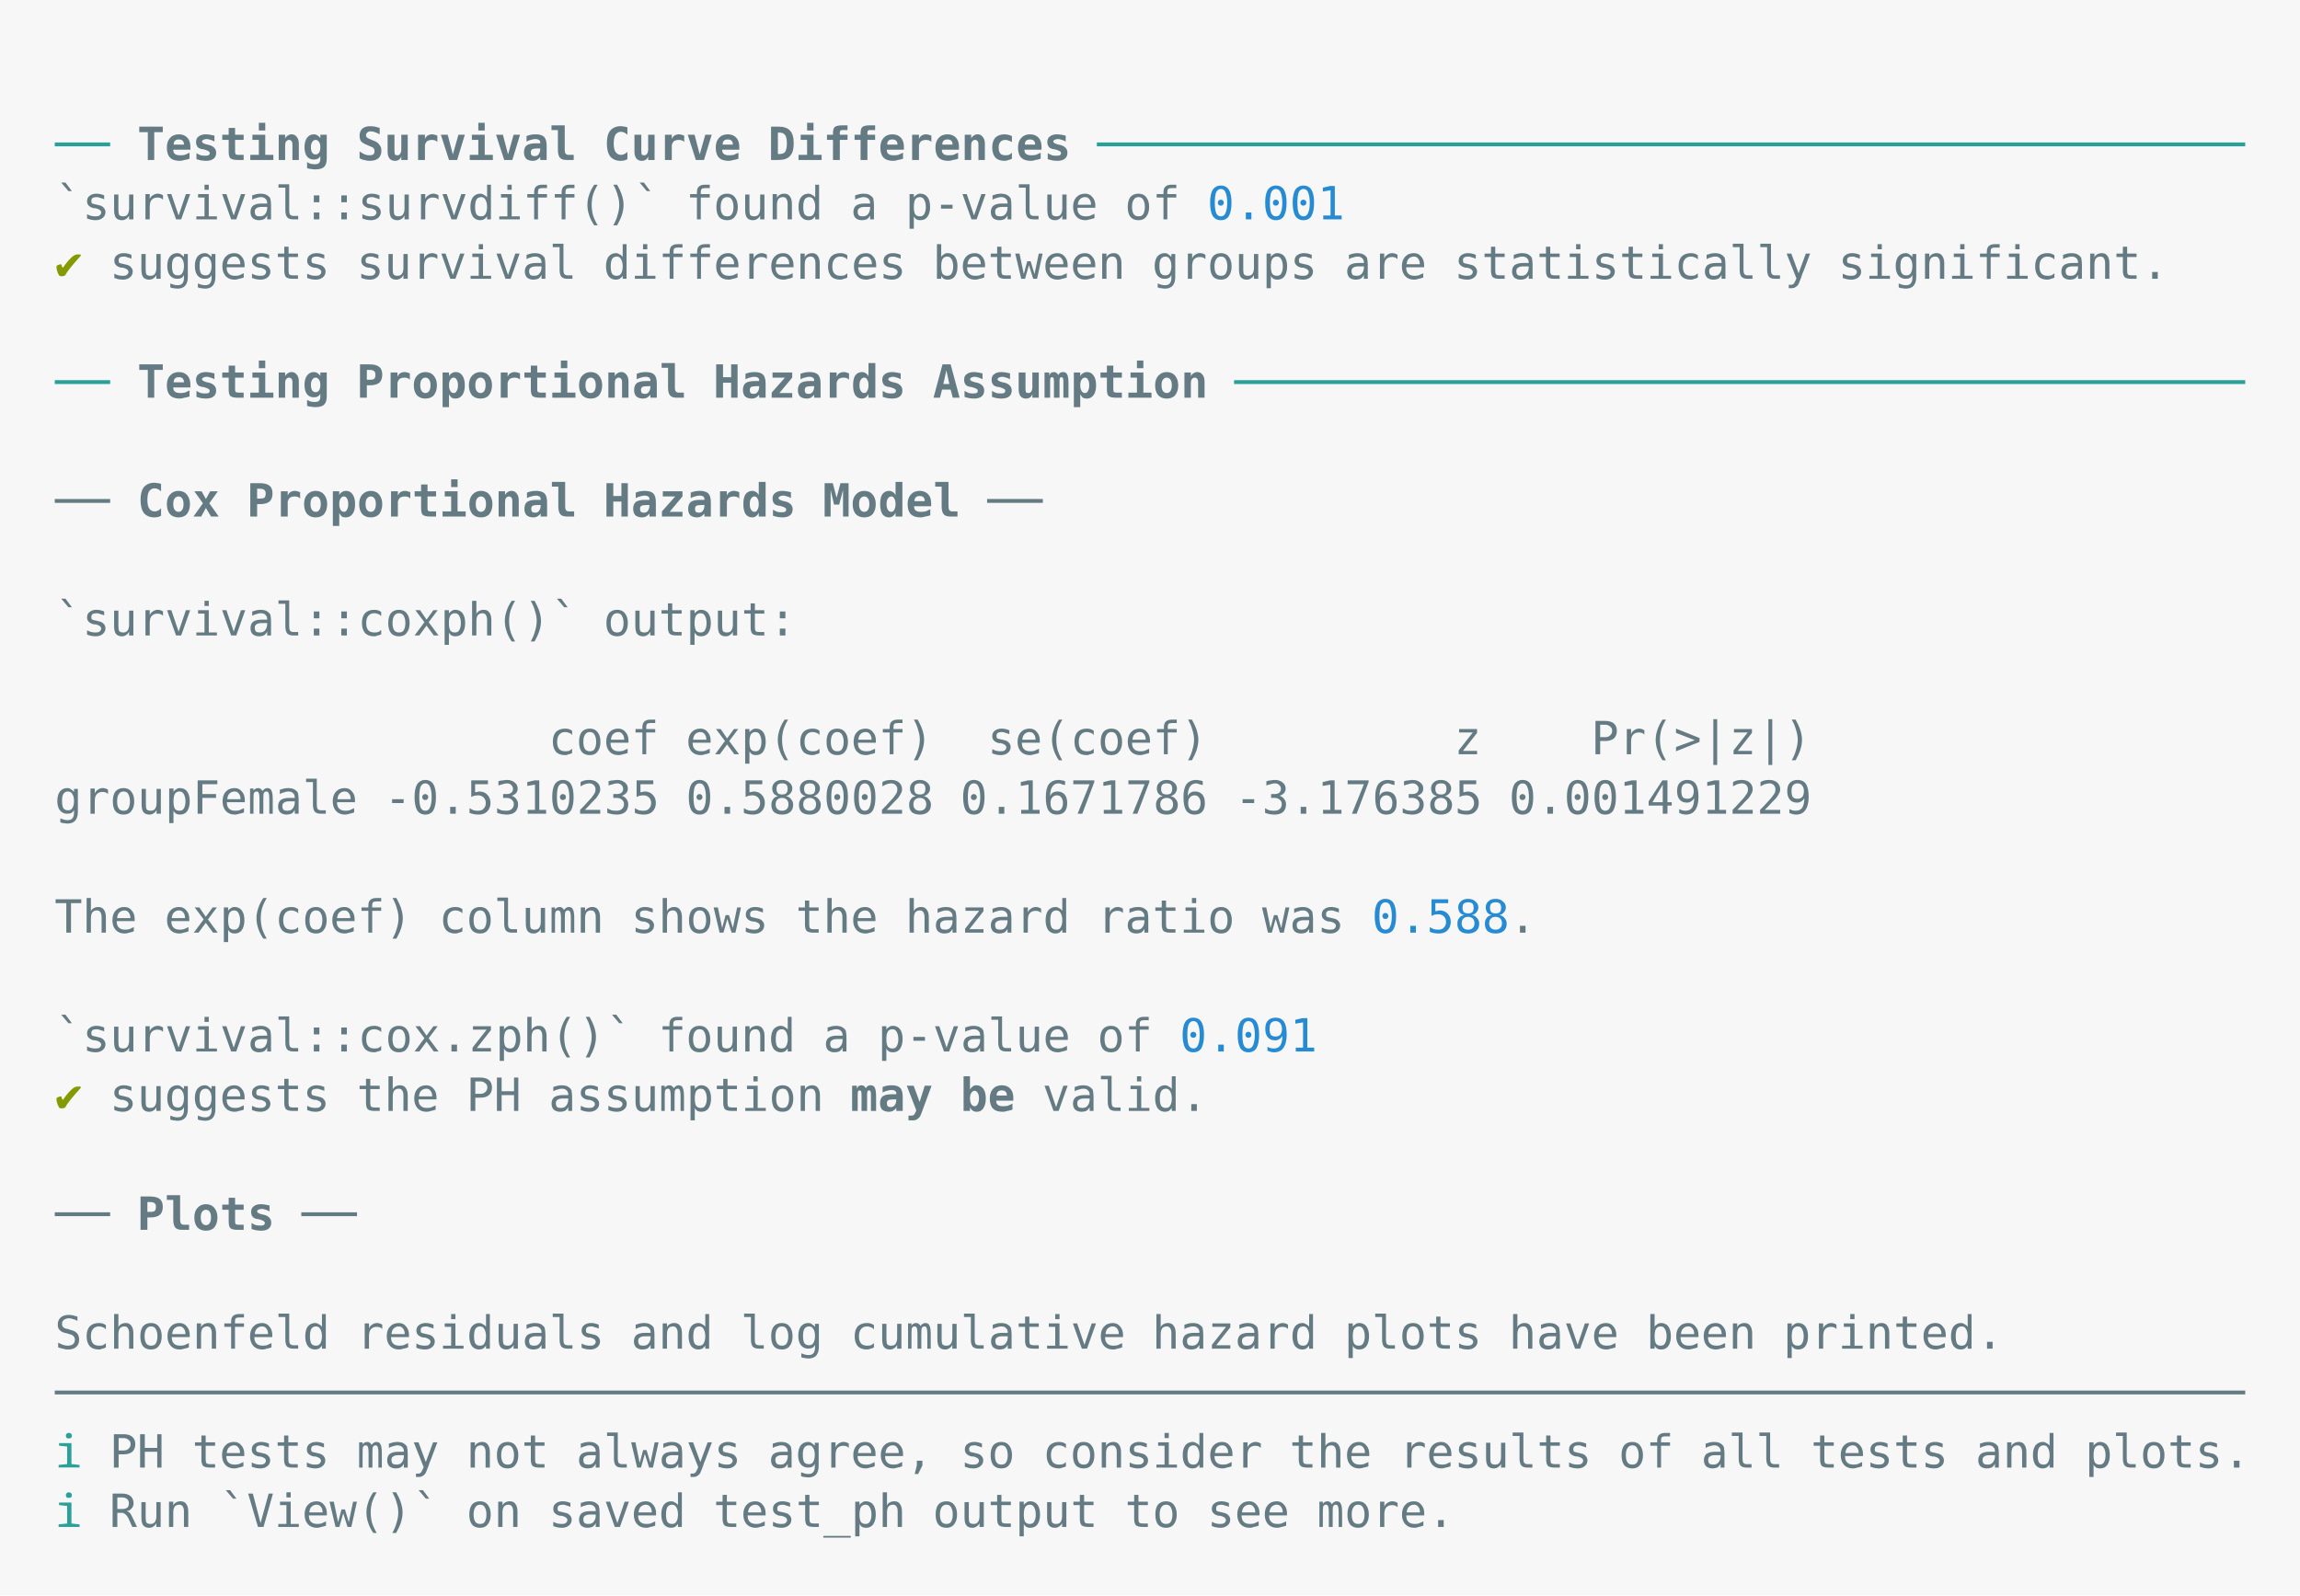
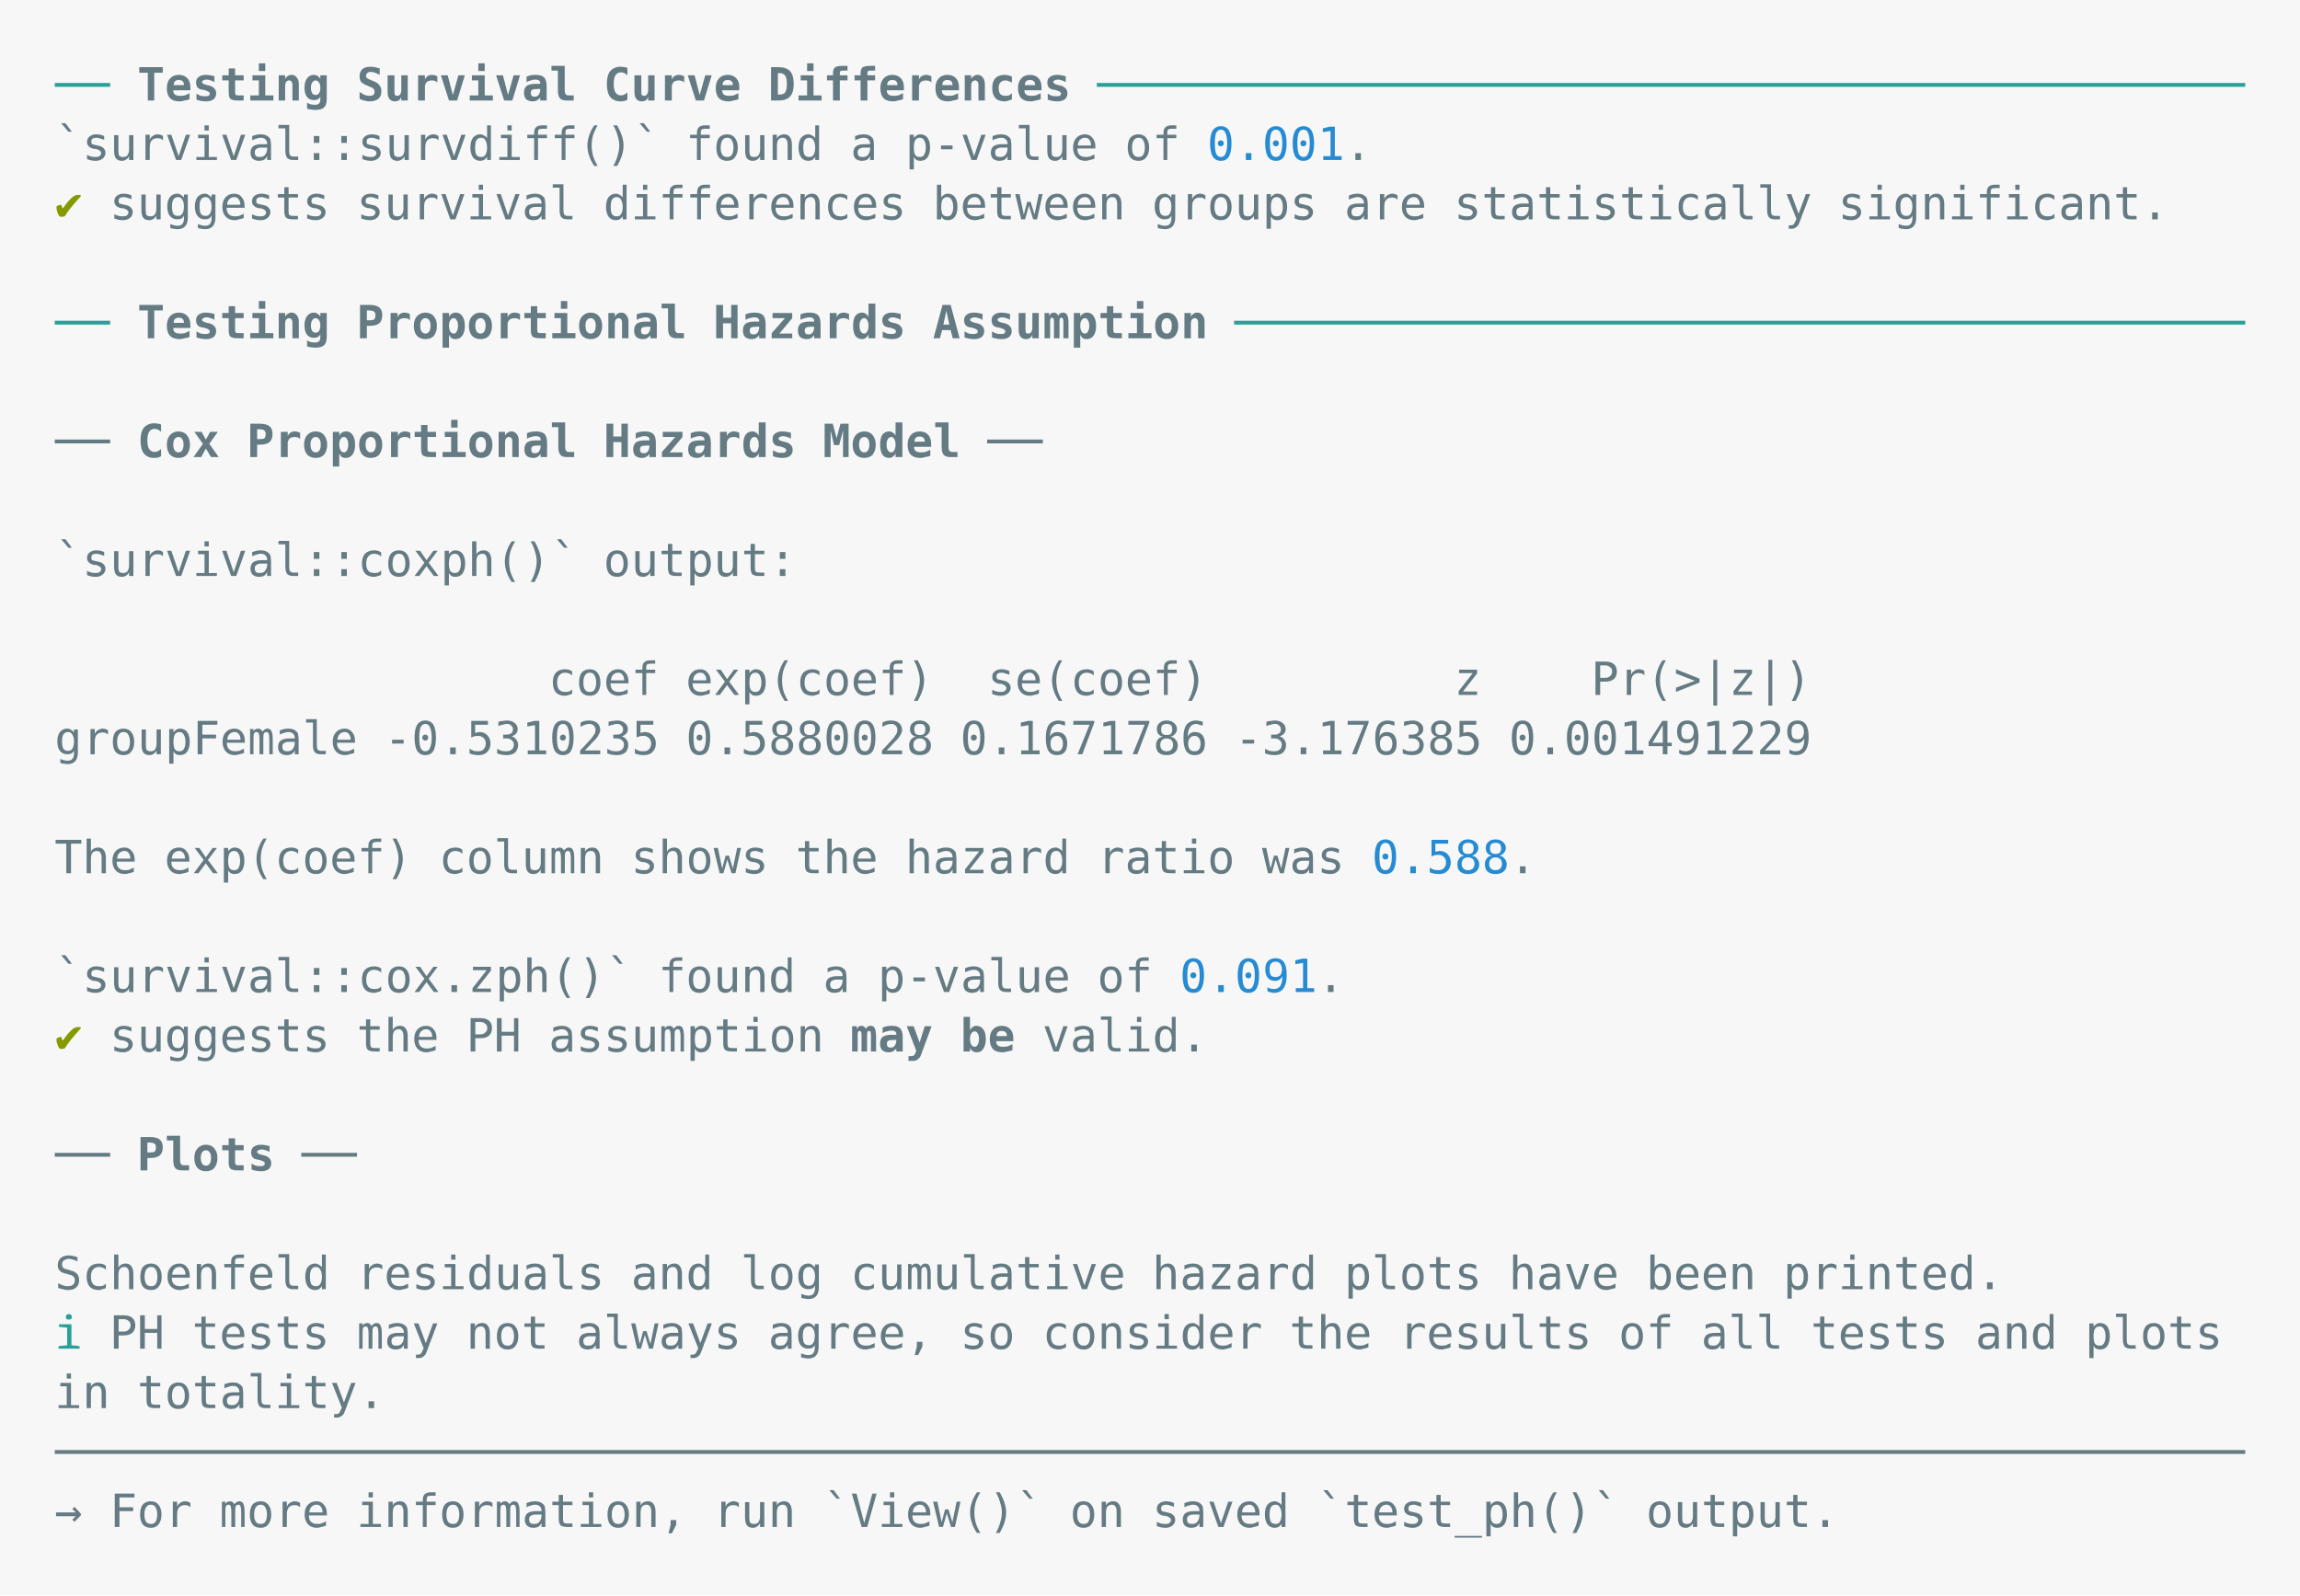
<svg xmlns="http://www.w3.org/2000/svg" xmlns:xlink="http://www.w3.org/1999/xlink" width="840" height="582.75">
  <rect width="840" height="582.75" rx="0" ry="0" class="a" />
  <svg height="542.75" viewBox="0 0 80 54.275" width="800" x="20" y="20">
    <style>.a{fill:rgb(247,247,247)}.b{font-family:'Fira Code',Monaco,Consolas,Menlo,'Bitstream Vera Sans Mono','Powerline Symbols',monospace}.c{fill:transparent}.d{fill:rgb(42,161,152);white-space:pre}.e{fill:rgb(101,123,131);font-weight:bold;white-space:pre}.f{fill:rgb(101,123,131);white-space:pre}.g{fill:rgb(38,139,210);white-space:pre}.h{fill:rgb(133,153,0);white-space:pre}</style>
    <g font-family="'Fira Code',Monaco,Consolas,Menlo,'Bitstream Vera Sans Mono','Powerline Symbols',monospace" font-size="1.67" class="b">
      <defs>
        <symbol id="a">
          <rect height="25" width="80" x="0" y="0" class="c" />
        </symbol>
      </defs>
      <rect height="54.275" width="80" class="a" />
      <svg x="0" y="0" width="80">
        <svg x="0">
          <use xlink:href="#a" />
-           <text font-size="1.67" x="0" y="3.841" class="d">──</text>
-           <text font-size="1.67" x="3.006" y="3.841" class="e">Testing</text>
-           <text font-size="1.67" x="11.022" y="3.841" class="e">Survival</text>
-           <text font-size="1.67" x="20.04" y="3.841" class="e">Curve</text>
-           <text font-size="1.67" x="26.052" y="3.841" class="e">Differences</text>
-           <text font-size="1.67" x="38.076" y="3.841" class="d">──────────────────────────────────────────</text>
-           <text font-size="1.67" x="0" y="6.012" class="f">`survival::survdiff()`</text>
-           <text font-size="1.67" x="23.046" y="6.012" class="f">found</text>
-           <text font-size="1.67" x="29.058" y="6.012" class="f">a</text>
-           <text font-size="1.67" x="31.062" y="6.012" class="f">p-value</text>
-           <text font-size="1.67" x="39.078" y="6.012" class="f">of</text>
-           <text font-size="1.67" x="42.084" y="6.012" class="g">0.001</text>
-           <text font-size="1.67" x="0" y="8.183" class="h">✔</text>
-           <text font-size="1.67" x="2.004" y="8.183" class="f">suggests</text>
-           <text font-size="1.67" x="11.022" y="8.183" class="f">survival</text>
-           <text font-size="1.67" x="20.04" y="8.183" class="f">differences</text>
-           <text font-size="1.67" x="32.064" y="8.183" class="f">between</text>
-           <text font-size="1.67" x="40.08" y="8.183" class="f">groups</text>
-           <text font-size="1.67" x="47.094" y="8.183" class="f">are</text>
-           <text font-size="1.67" x="51.102" y="8.183" class="f">statistically</text>
-           <text font-size="1.67" x="65.13" y="8.183" class="f">significant.</text>
-           <text font-size="1.67" x="0" y="12.525" class="d">──</text>
-           <text font-size="1.67" x="3.006" y="12.525" class="e">Testing</text>
-           <text font-size="1.67" x="11.022" y="12.525" class="e">Proportional</text>
-           <text font-size="1.67" x="24.048" y="12.525" class="e">Hazards</text>
-           <text font-size="1.67" x="32.064" y="12.525" class="e">Assumption</text>
-           <text font-size="1.67" x="43.086" y="12.525" class="d">─────────────────────────────────────</text>
-           <text font-size="1.67" x="0" y="16.867" class="f">──</text>
-           <text font-size="1.67" x="3.006" y="16.867" class="e">Cox</text>
-           <text font-size="1.67" x="7.014" y="16.867" class="e">Proportional</text>
-           <text font-size="1.67" x="20.04" y="16.867" class="e">Hazards</text>
-           <text font-size="1.67" x="28.056" y="16.867" class="e">Model</text>
-           <text font-size="1.67" x="34.068" y="16.867" class="f">──</text>
-           <text font-size="1.67" x="0" y="21.209" class="f">`survival::coxph()`</text>
-           <text font-size="1.67" x="20.04" y="21.209" class="f">output:</text>
-           <text font-size="1.67" x="18.036" y="25.551" class="f">coef</text>
-           <text font-size="1.67" x="23.046" y="25.551" class="f">exp(coef)</text>
-           <text font-size="1.67" x="34.068" y="25.551" class="f">se(coef)</text>
-           <text font-size="1.67" x="51.102" y="25.551" class="f">z</text>
-           <text font-size="1.67" x="56.112" y="25.551" class="f">Pr(&gt;|z|)</text>
-           <text font-size="1.67" x="0" y="27.722" class="f">groupFemale</text>
-           <text font-size="1.67" x="12.024" y="27.722" class="f">-0.5310235</text>
-           <text font-size="1.67" x="23.046" y="27.722" class="f">0.5880028</text>
-           <text font-size="1.67" x="33.066" y="27.722" class="f">0.1671786</text>
-           <text font-size="1.67" x="43.086" y="27.722" class="f">-3.176385</text>
-           <text font-size="1.67" x="53.106" y="27.722" class="f">0.001491229</text>
-           <text font-size="1.67" x="0" y="32.064" class="f">The</text>
-           <text font-size="1.67" x="4.008" y="32.064" class="f">exp(coef)</text>
-           <text font-size="1.67" x="14.028" y="32.064" class="f">column</text>
-           <text font-size="1.67" x="21.042" y="32.064" class="f">shows</text>
-           <text font-size="1.67" x="27.054" y="32.064" class="f">the</text>
-           <text font-size="1.67" x="31.062" y="32.064" class="f">hazard</text>
-           <text font-size="1.67" x="38.076" y="32.064" class="f">ratio</text>
-           <text font-size="1.67" x="44.088" y="32.064" class="f">was</text>
-           <text font-size="1.67" x="48.096" y="32.064" class="g">0.588</text>
-           <text font-size="1.67" x="53.106" y="32.064" class="f">.</text>
-           <text font-size="1.67" x="0" y="36.406" class="f">`survival::cox.zph()`</text>
-           <text font-size="1.67" x="22.044" y="36.406" class="f">found</text>
-           <text font-size="1.67" x="28.056" y="36.406" class="f">a</text>
-           <text font-size="1.67" x="30.06" y="36.406" class="f">p-value</text>
-           <text font-size="1.67" x="38.076" y="36.406" class="f">of</text>
-           <text font-size="1.67" x="41.082" y="36.406" class="g">0.091</text>
-           <text font-size="1.67" x="0" y="38.577" class="h">✔</text>
-           <text font-size="1.67" x="2.004" y="38.577" class="f">suggests</text>
-           <text font-size="1.67" x="11.022" y="38.577" class="f">the</text>
-           <text font-size="1.67" x="15.03" y="38.577" class="f">PH</text>
-           <text font-size="1.67" x="18.036" y="38.577" class="f">assumption</text>
-           <text font-size="1.67" x="29.058" y="38.577" class="e">may</text>
-           <text font-size="1.67" x="33.066" y="38.577" class="e">be</text>
-           <text font-size="1.67" x="36.072" y="38.577" class="f">valid.</text>
-           <text font-size="1.67" x="0" y="42.919" class="f">──</text>
-           <text font-size="1.67" x="3.006" y="42.919" class="e">Plots</text>
-           <text font-size="1.67" x="9.018" y="42.919" class="f">──</text>
-           <text font-size="1.67" x="0" y="47.261" class="f">Schoenfeld</text>
-           <text font-size="1.67" x="11.022" y="47.261" class="f">residuals</text>
-           <text font-size="1.67" x="21.042" y="47.261" class="f">and</text>
-           <text font-size="1.67" x="25.05" y="47.261" class="f">log</text>
-           <text font-size="1.67" x="29.058" y="47.261" class="f">cumulative</text>
-           <text font-size="1.67" x="40.08" y="47.261" class="f">hazard</text>
-           <text font-size="1.67" x="47.094" y="47.261" class="f">plots</text>
-           <text font-size="1.67" x="53.106" y="47.261" class="f">have</text>
-           <text font-size="1.67" x="58.116" y="47.261" class="f">been</text>
-           <text font-size="1.67" x="63.126" y="47.261" class="f">printed.</text>
-           <text font-size="1.67" x="0" y="49.432" class="f">────────────────────────────────────────────────────────────────────────────────</text>
-           <text font-size="1.67" x="0" y="51.603" class="d">ℹ</text>
-           <text font-size="1.67" x="2.004" y="51.603" class="f">PH</text>
-           <text font-size="1.67" x="5.01" y="51.603" class="f">tests</text>
-           <text font-size="1.67" x="11.022" y="51.603" class="f">may</text>
-           <text font-size="1.67" x="15.03" y="51.603" class="f">not</text>
-           <text font-size="1.67" x="19.038" y="51.603" class="f">always</text>
-           <text font-size="1.67" x="26.052" y="51.603" class="f">agree,</text>
-           <text font-size="1.67" x="33.066" y="51.603" class="f">so</text>
-           <text font-size="1.67" x="36.072" y="51.603" class="f">consider</text>
-           <text font-size="1.67" x="45.09" y="51.603" class="f">the</text>
-           <text font-size="1.67" x="49.098" y="51.603" class="f">results</text>
-           <text font-size="1.67" x="57.114" y="51.603" class="f">of</text>
-           <text font-size="1.67" x="60.12" y="51.603" class="f">all</text>
-           <text font-size="1.67" x="64.128" y="51.603" class="f">tests</text>
-           <text font-size="1.67" x="70.14" y="51.603" class="f">and</text>
-           <text font-size="1.67" x="74.148" y="51.603" class="f">plots.</text>
-           <text font-size="1.67" x="0" y="53.774" class="d">ℹ</text>
-           <text font-size="1.67" x="2.004" y="53.774" class="f">Run</text>
-           <text font-size="1.67" x="6.012" y="53.774" class="f">`View()`</text>
-           <text font-size="1.67" x="15.03" y="53.774" class="f">on</text>
-           <text font-size="1.67" x="18.036" y="53.774" class="f">saved</text>
-           <text font-size="1.67" x="24.048" y="53.774" class="f">test_ph</text>
-           <text font-size="1.67" x="32.064" y="53.774" class="f">output</text>
-           <text font-size="1.67" x="39.078" y="53.774" class="f">to</text>
-           <text font-size="1.67" x="42.084" y="53.774" class="f">see</text>
-           <text font-size="1.67" x="46.092" y="53.774" class="f">more.</text>
+           <text font-size="1.67" x="0" y="1.67" class="d">──</text>
+           <text font-size="1.67" x="3.006" y="1.67" class="e">Testing</text>
+           <text font-size="1.67" x="11.022" y="1.67" class="e">Survival</text>
+           <text font-size="1.67" x="20.04" y="1.67" class="e">Curve</text>
+           <text font-size="1.67" x="26.052" y="1.67" class="e">Differences</text>
+           <text font-size="1.67" x="38.076" y="1.67" class="d">──────────────────────────────────────────</text>
+           <text font-size="1.67" x="0" y="3.841" class="f">`survival::survdiff()`</text>
+           <text font-size="1.67" x="23.046" y="3.841" class="f">found</text>
+           <text font-size="1.67" x="29.058" y="3.841" class="f">a</text>
+           <text font-size="1.67" x="31.062" y="3.841" class="f">p-value</text>
+           <text font-size="1.67" x="39.078" y="3.841" class="f">of</text>
+           <text font-size="1.67" x="42.084" y="3.841" class="g">0.001</text>
+           <text font-size="1.67" x="47.094" y="3.841" class="f">.</text>
+           <text font-size="1.67" x="0" y="6.012" class="h">✔</text>
+           <text font-size="1.67" x="2.004" y="6.012" class="f">suggests</text>
+           <text font-size="1.67" x="11.022" y="6.012" class="f">survival</text>
+           <text font-size="1.67" x="20.04" y="6.012" class="f">differences</text>
+           <text font-size="1.67" x="32.064" y="6.012" class="f">between</text>
+           <text font-size="1.67" x="40.08" y="6.012" class="f">groups</text>
+           <text font-size="1.67" x="47.094" y="6.012" class="f">are</text>
+           <text font-size="1.67" x="51.102" y="6.012" class="f">statistically</text>
+           <text font-size="1.67" x="65.13" y="6.012" class="f">significant.</text>
+           <text font-size="1.67" x="0" y="10.354" class="d">──</text>
+           <text font-size="1.67" x="3.006" y="10.354" class="e">Testing</text>
+           <text font-size="1.67" x="11.022" y="10.354" class="e">Proportional</text>
+           <text font-size="1.67" x="24.048" y="10.354" class="e">Hazards</text>
+           <text font-size="1.67" x="32.064" y="10.354" class="e">Assumption</text>
+           <text font-size="1.67" x="43.086" y="10.354" class="d">─────────────────────────────────────</text>
+           <text font-size="1.67" x="0" y="14.696" class="f">──</text>
+           <text font-size="1.67" x="3.006" y="14.696" class="e">Cox</text>
+           <text font-size="1.67" x="7.014" y="14.696" class="e">Proportional</text>
+           <text font-size="1.67" x="20.04" y="14.696" class="e">Hazards</text>
+           <text font-size="1.67" x="28.056" y="14.696" class="e">Model</text>
+           <text font-size="1.67" x="34.068" y="14.696" class="f">──</text>
+           <text font-size="1.67" x="0" y="19.038" class="f">`survival::coxph()`</text>
+           <text font-size="1.67" x="20.04" y="19.038" class="f">output:</text>
+           <text font-size="1.67" x="18.036" y="23.38" class="f">coef</text>
+           <text font-size="1.67" x="23.046" y="23.38" class="f">exp(coef)</text>
+           <text font-size="1.67" x="34.068" y="23.38" class="f">se(coef)</text>
+           <text font-size="1.67" x="51.102" y="23.38" class="f">z</text>
+           <text font-size="1.67" x="56.112" y="23.38" class="f">Pr(&gt;|z|)</text>
+           <text font-size="1.67" x="0" y="25.551" class="f">groupFemale</text>
+           <text font-size="1.67" x="12.024" y="25.551" class="f">-0.5310235</text>
+           <text font-size="1.67" x="23.046" y="25.551" class="f">0.5880028</text>
+           <text font-size="1.67" x="33.066" y="25.551" class="f">0.1671786</text>
+           <text font-size="1.67" x="43.086" y="25.551" class="f">-3.176385</text>
+           <text font-size="1.67" x="53.106" y="25.551" class="f">0.001491229</text>
+           <text font-size="1.67" x="0" y="29.893" class="f">The</text>
+           <text font-size="1.67" x="4.008" y="29.893" class="f">exp(coef)</text>
+           <text font-size="1.67" x="14.028" y="29.893" class="f">column</text>
+           <text font-size="1.67" x="21.042" y="29.893" class="f">shows</text>
+           <text font-size="1.67" x="27.054" y="29.893" class="f">the</text>
+           <text font-size="1.67" x="31.062" y="29.893" class="f">hazard</text>
+           <text font-size="1.67" x="38.076" y="29.893" class="f">ratio</text>
+           <text font-size="1.67" x="44.088" y="29.893" class="f">was</text>
+           <text font-size="1.67" x="48.096" y="29.893" class="g">0.588</text>
+           <text font-size="1.67" x="53.106" y="29.893" class="f">.</text>
+           <text font-size="1.67" x="0" y="34.235" class="f">`survival::cox.zph()`</text>
+           <text font-size="1.67" x="22.044" y="34.235" class="f">found</text>
+           <text font-size="1.67" x="28.056" y="34.235" class="f">a</text>
+           <text font-size="1.67" x="30.06" y="34.235" class="f">p-value</text>
+           <text font-size="1.67" x="38.076" y="34.235" class="f">of</text>
+           <text font-size="1.67" x="41.082" y="34.235" class="g">0.091</text>
+           <text font-size="1.67" x="46.092" y="34.235" class="f">.</text>
+           <text font-size="1.67" x="0" y="36.406" class="h">✔</text>
+           <text font-size="1.67" x="2.004" y="36.406" class="f">suggests</text>
+           <text font-size="1.67" x="11.022" y="36.406" class="f">the</text>
+           <text font-size="1.67" x="15.03" y="36.406" class="f">PH</text>
+           <text font-size="1.67" x="18.036" y="36.406" class="f">assumption</text>
+           <text font-size="1.67" x="29.058" y="36.406" class="e">may</text>
+           <text font-size="1.67" x="33.066" y="36.406" class="e">be</text>
+           <text font-size="1.67" x="36.072" y="36.406" class="f">valid.</text>
+           <text font-size="1.67" x="0" y="40.748" class="f">──</text>
+           <text font-size="1.67" x="3.006" y="40.748" class="e">Plots</text>
+           <text font-size="1.67" x="9.018" y="40.748" class="f">──</text>
+           <text font-size="1.67" x="0" y="45.09" class="f">Schoenfeld</text>
+           <text font-size="1.67" x="11.022" y="45.09" class="f">residuals</text>
+           <text font-size="1.67" x="21.042" y="45.09" class="f">and</text>
+           <text font-size="1.67" x="25.05" y="45.09" class="f">log</text>
+           <text font-size="1.67" x="29.058" y="45.09" class="f">cumulative</text>
+           <text font-size="1.67" x="40.08" y="45.09" class="f">hazard</text>
+           <text font-size="1.67" x="47.094" y="45.09" class="f">plots</text>
+           <text font-size="1.67" x="53.106" y="45.09" class="f">have</text>
+           <text font-size="1.67" x="58.116" y="45.09" class="f">been</text>
+           <text font-size="1.67" x="63.126" y="45.09" class="f">printed.</text>
+           <text font-size="1.67" x="0" y="47.261" class="d">ℹ</text>
+           <text font-size="1.67" x="2.004" y="47.261" class="f">PH</text>
+           <text font-size="1.67" x="5.01" y="47.261" class="f">tests</text>
+           <text font-size="1.67" x="11.022" y="47.261" class="f">may</text>
+           <text font-size="1.67" x="15.03" y="47.261" class="f">not</text>
+           <text font-size="1.67" x="19.038" y="47.261" class="f">always</text>
+           <text font-size="1.67" x="26.052" y="47.261" class="f">agree,</text>
+           <text font-size="1.67" x="33.066" y="47.261" class="f">so</text>
+           <text font-size="1.67" x="36.072" y="47.261" class="f">consider</text>
+           <text font-size="1.67" x="45.09" y="47.261" class="f">the</text>
+           <text font-size="1.67" x="49.098" y="47.261" class="f">results</text>
+           <text font-size="1.67" x="57.114" y="47.261" class="f">of</text>
+           <text font-size="1.67" x="60.12" y="47.261" class="f">all</text>
+           <text font-size="1.67" x="64.128" y="47.261" class="f">tests</text>
+           <text font-size="1.67" x="70.14" y="47.261" class="f">and</text>
+           <text font-size="1.67" x="74.148" y="47.261" class="f">plots</text>
+           <text font-size="1.67" x="0" y="49.432" class="f">in</text>
+           <text font-size="1.67" x="3.006" y="49.432" class="f">totality.</text>
+           <text font-size="1.67" x="0" y="51.603" class="f">────────────────────────────────────────────────────────────────────────────────</text>
+           <text font-size="1.67" x="0" y="53.774" class="f">→</text>
+           <text font-size="1.67" x="2.004" y="53.774" class="f">For</text>
+           <text font-size="1.67" x="6.012" y="53.774" class="f">more</text>
+           <text font-size="1.67" x="11.022" y="53.774" class="f">information,</text>
+           <text font-size="1.67" x="24.048" y="53.774" class="f">run</text>
+           <text font-size="1.67" x="28.056" y="53.774" class="f">`View()`</text>
+           <text font-size="1.67" x="37.074" y="53.774" class="f">on</text>
+           <text font-size="1.67" x="40.08" y="53.774" class="f">saved</text>
+           <text font-size="1.67" x="46.092" y="53.774" class="f">`test_ph()`</text>
+           <text font-size="1.67" x="58.116" y="53.774" class="f">output.</text>
        </svg>
      </svg>
    </g>
  </svg>
</svg>
